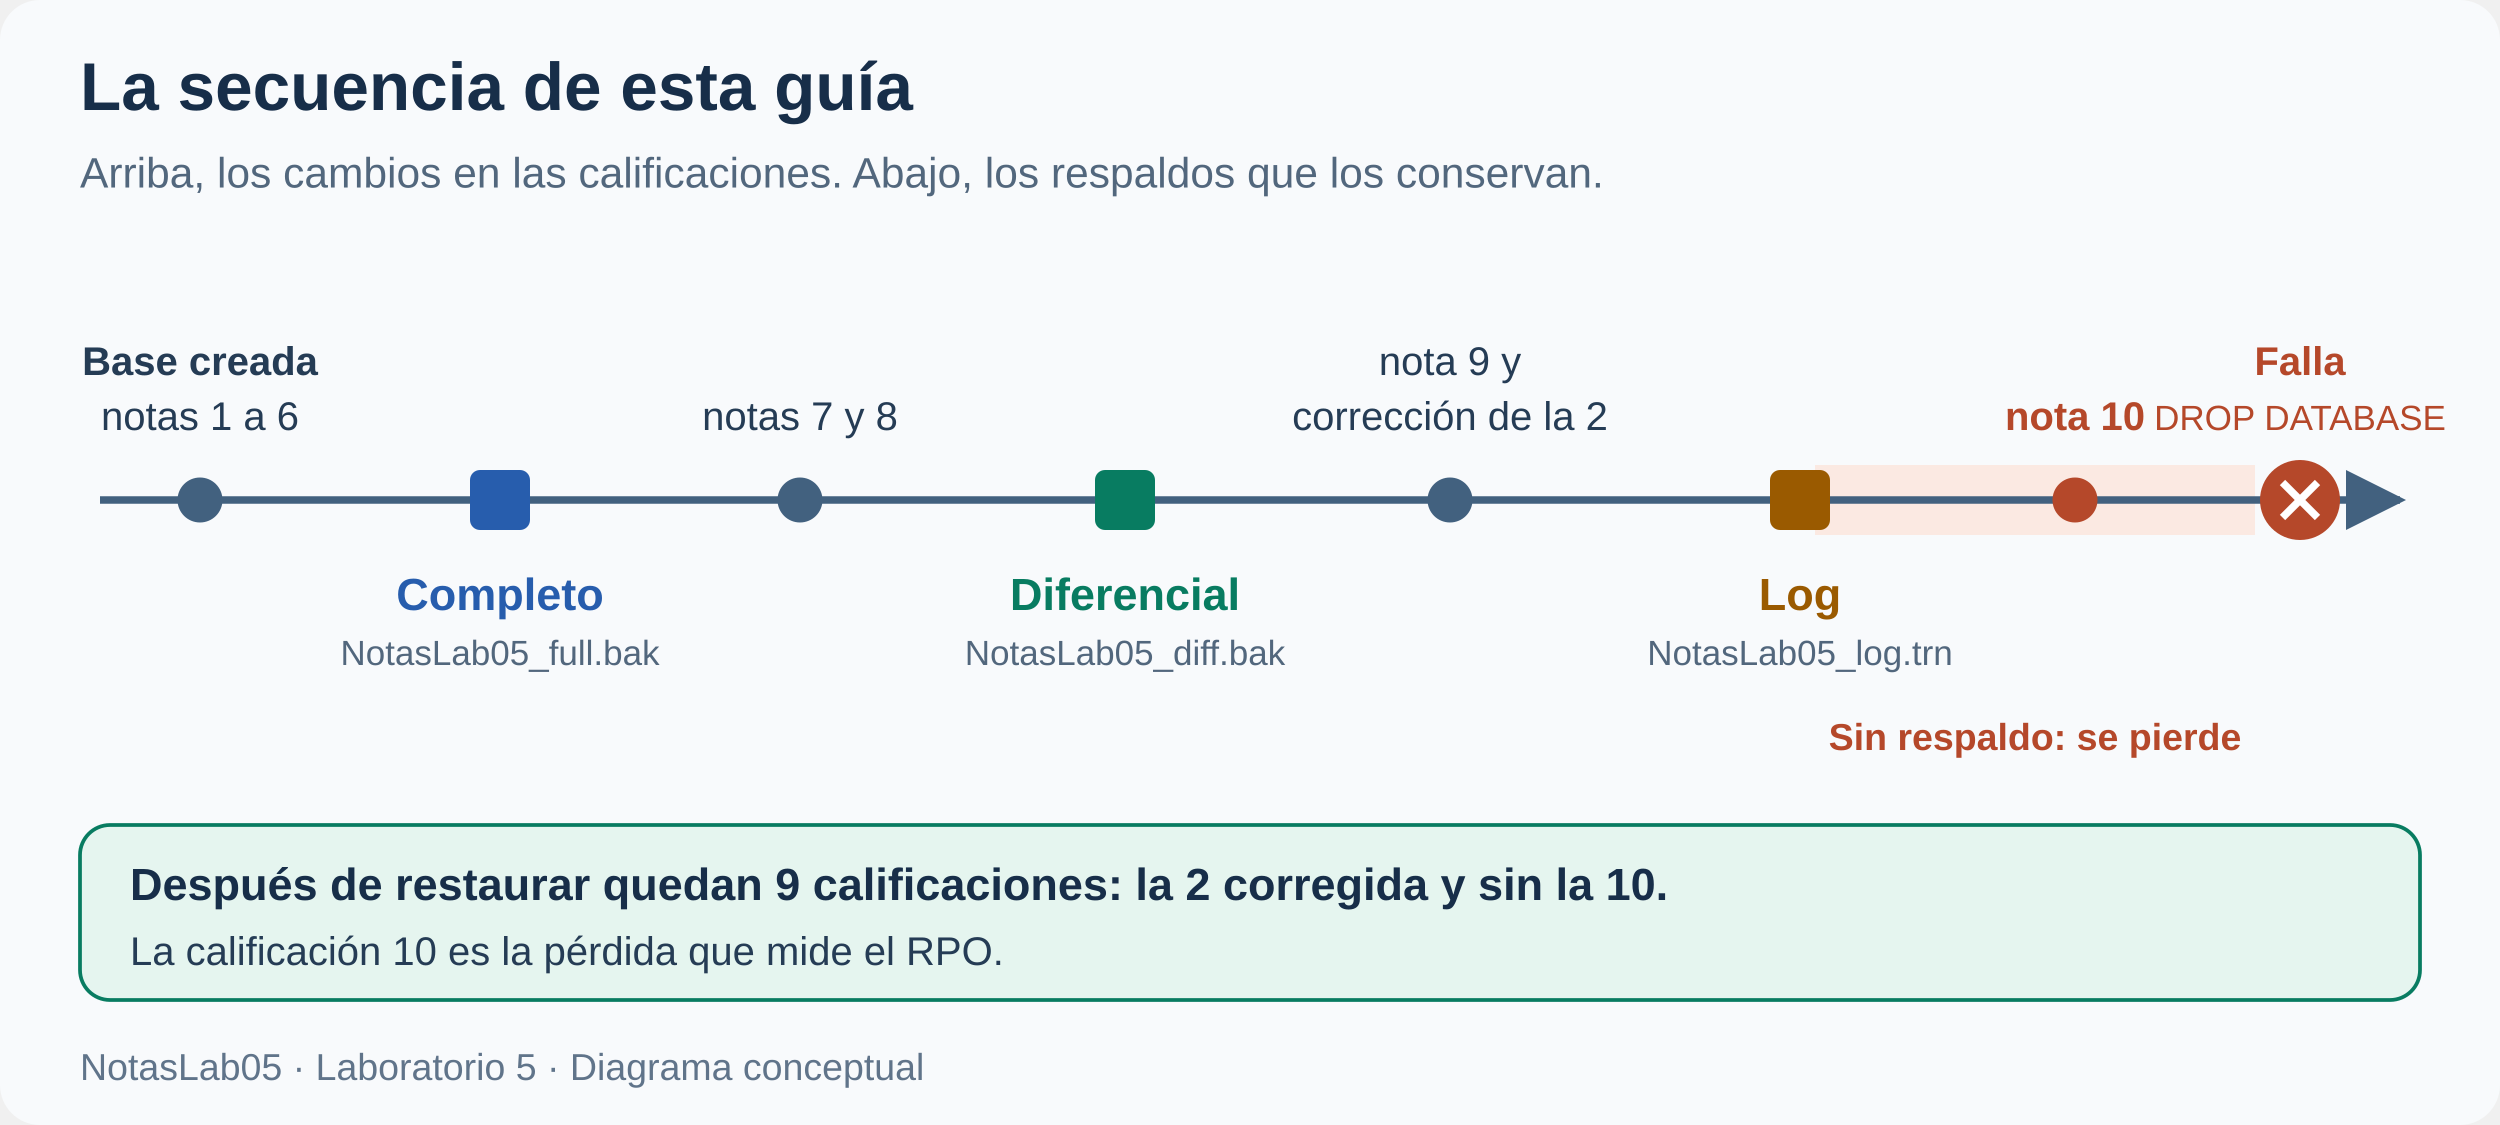
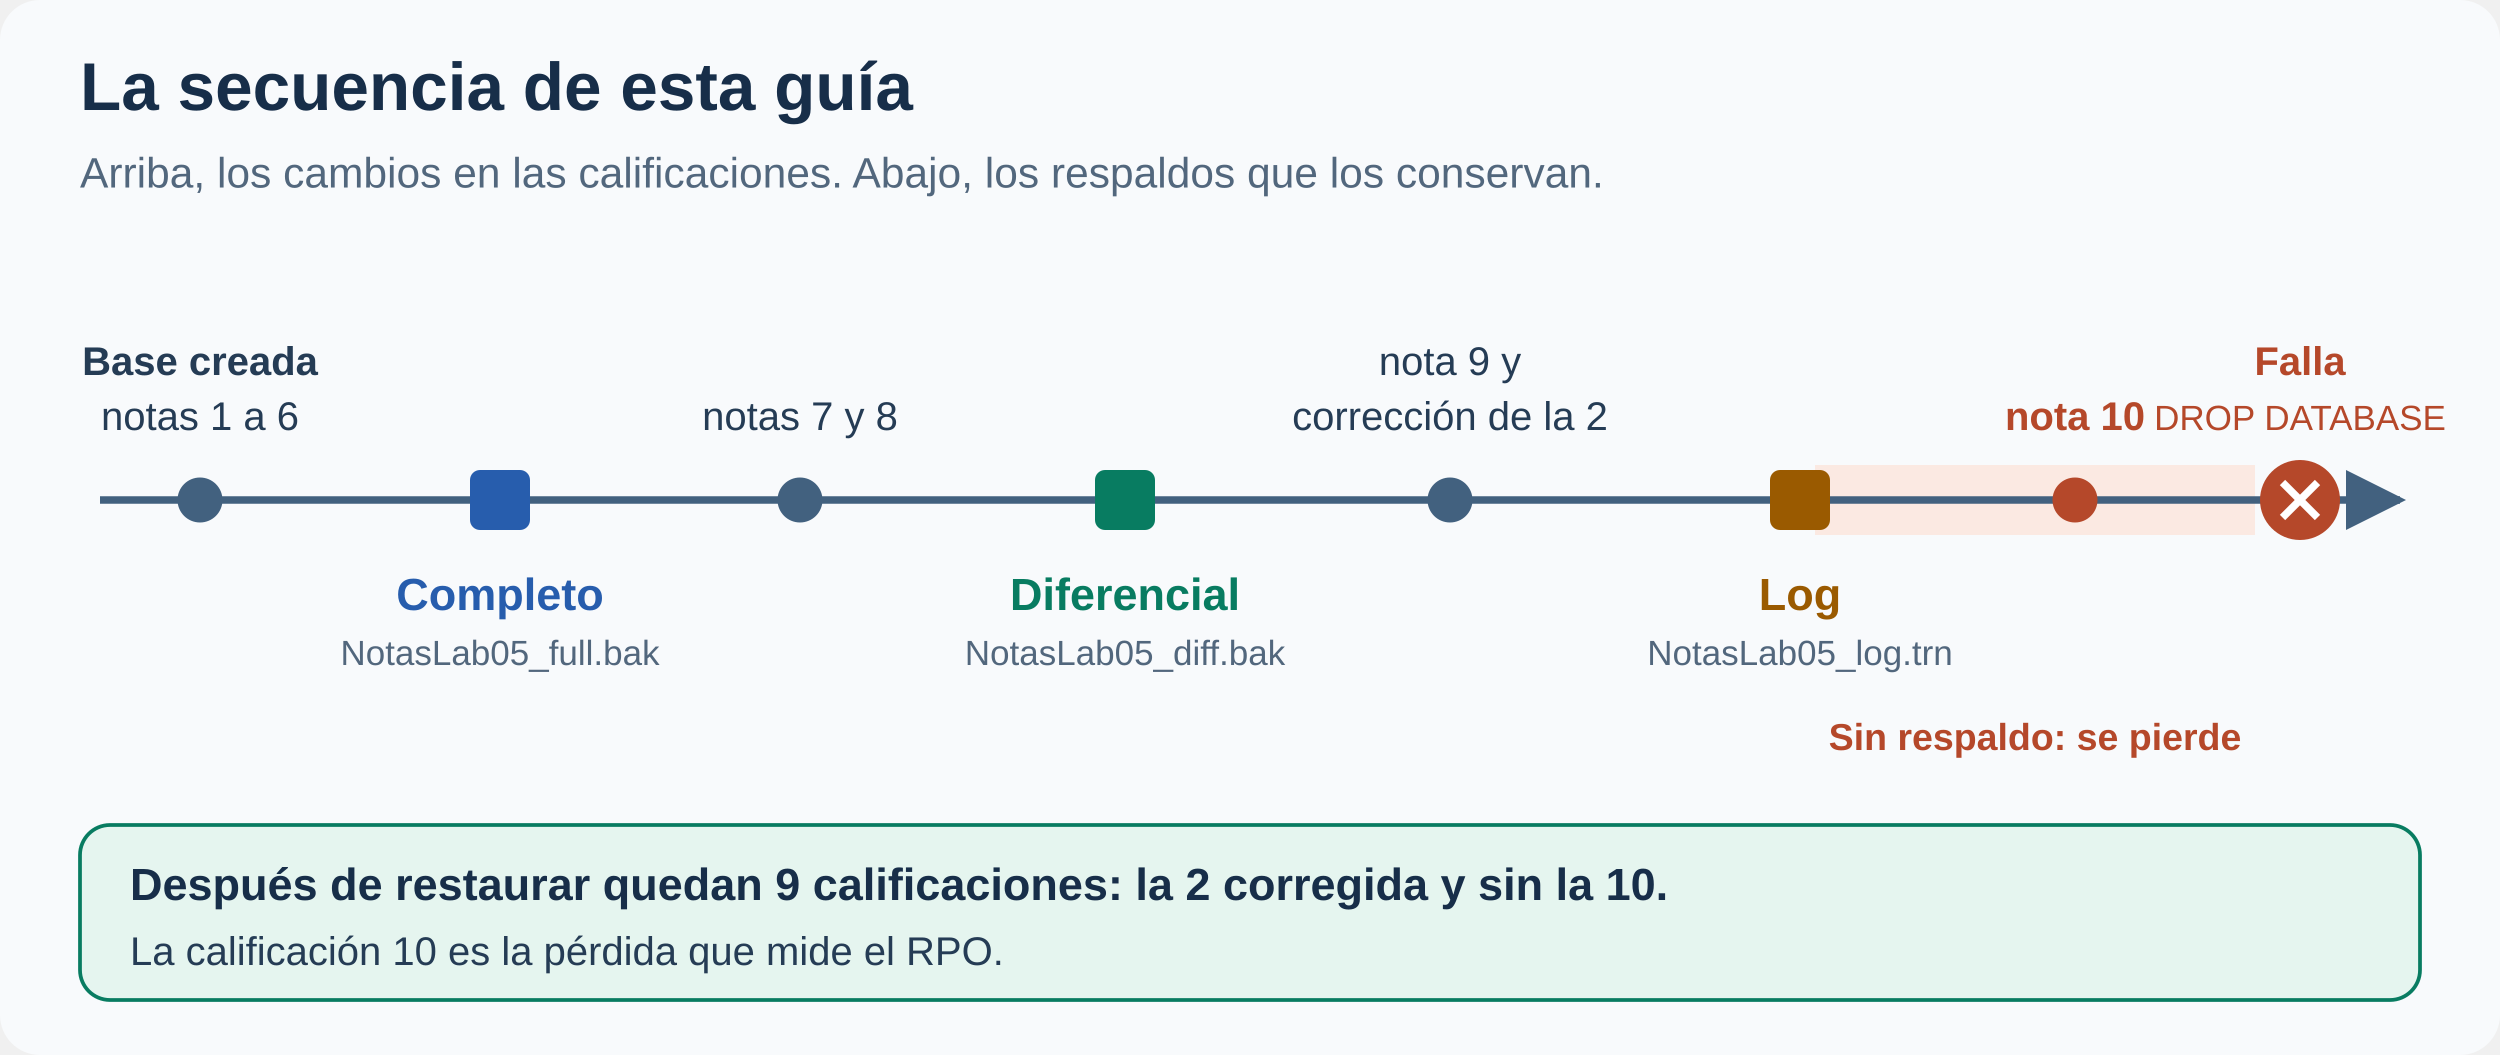
- <svg xmlns="http://www.w3.org/2000/svg" viewBox="0 0 1000 450" role="img" aria-labelledby="title desc">
+ <svg xmlns="http://www.w3.org/2000/svg" viewBox="0 0 1000 422" role="img" aria-labelledby="title desc">
  <defs>
    <marker id="a" viewBox="0 0 10 10" refX="9" refY="5" markerWidth="8" markerHeight="8" orient="auto-start-reverse">
      <path d="M 0 0 L 10 5 L 0 10 Z" fill="#42617f" />
    </marker>
  </defs>
-   <rect width="1000" height="450" rx="16" fill="#f8fafc" />
+   <rect width="1000" height="422" rx="16" fill="#f8fafc" />
  <g font-family="Segoe UI,Arial,sans-serif">
    <text x="32" y="44" font-size="27" fill="#172e49" font-weight="700">La secuencia de esta guía</text>
    <text x="32" y="75" font-size="17" fill="#52677d" font-weight="400">Arriba, los cambios en las calificaciones. Abajo, los respaldos que los conservan.</text>
    <rect x="726" y="186" width="176" height="28" fill="#fbe9e2" />
    <path d="M 40 200 L 960 200" fill="none" stroke="#42617f" stroke-width="3" marker-end="url(#a)" />
    <g font-size="16" fill="#253c55" text-anchor="middle">
      <circle cx="80" cy="200" r="9" fill="#42617f" />
      <text x="80" y="150" font-weight="600">Base creada</text>
      <text x="80" y="172">notas 1 a 6</text>
      <circle cx="320" cy="200" r="9" fill="#42617f" />
      <text x="320" y="172">notas 7 y 8</text>
      <circle cx="580" cy="200" r="9" fill="#42617f" />
      <text x="580" y="150">nota 9 y</text>
      <text x="580" y="172">corrección de la 2</text>
      <circle cx="830" cy="200" r="9" fill="#b5482a" />
      <text x="830" y="172" fill="#b5482a" font-weight="600">nota 10</text>
    </g>
    <circle cx="920" cy="200" r="16" fill="#b5482a" />
    <path d="M 913 193 L 927 207 M 927 193 L 913 207" stroke="#ffffff" stroke-width="3" />
    <text x="920" y="150" font-size="16" fill="#b5482a" font-weight="700" text-anchor="middle">Falla</text>
    <text x="920" y="172" font-size="14" fill="#b5482a" text-anchor="middle">DROP DATABASE</text>
    <g text-anchor="middle">
      <rect x="188" y="188" width="24" height="24" rx="4" fill="#275dad" />
      <text x="200" y="244" font-size="18" fill="#275dad" font-weight="700">Completo</text>
      <text x="200" y="266" font-size="14" fill="#52677d">NotasLab05_full.bak</text>
      <rect x="438" y="188" width="24" height="24" rx="4" fill="#087c61" />
      <text x="450" y="244" font-size="18" fill="#087c61" font-weight="700">Diferencial</text>
      <text x="450" y="266" font-size="14" fill="#52677d">NotasLab05_diff.bak</text>
      <rect x="708" y="188" width="24" height="24" rx="4" fill="#9a5a00" />
      <text x="720" y="244" font-size="18" fill="#9a5a00" font-weight="700">Log</text>
      <text x="720" y="266" font-size="14" fill="#52677d">NotasLab05_log.trn</text>
    </g>
    <text x="814" y="300" font-size="15" fill="#b5482a" font-weight="600" text-anchor="middle">Sin respaldo: se pierde</text>
    <rect x="32" y="330" width="936" height="70" rx="12" fill="#e5f5ef" stroke="#087c61" stroke-width="1.5" />
    <text x="52" y="360" font-size="18" fill="#172e49" font-weight="600">Después de restaurar quedan 9 calificaciones: la 2 corregida y sin la 10.</text>
    <text x="52" y="386" font-size="16" fill="#253c55">La calificación 10 es la pérdida que mide el RPO.</text>
-     <text x="32" y="432" font-size="15" fill="#60748a" font-weight="400">NotasLab05 · Laboratorio 5 · Diagrama conceptual</text>
  </g>
</svg>
